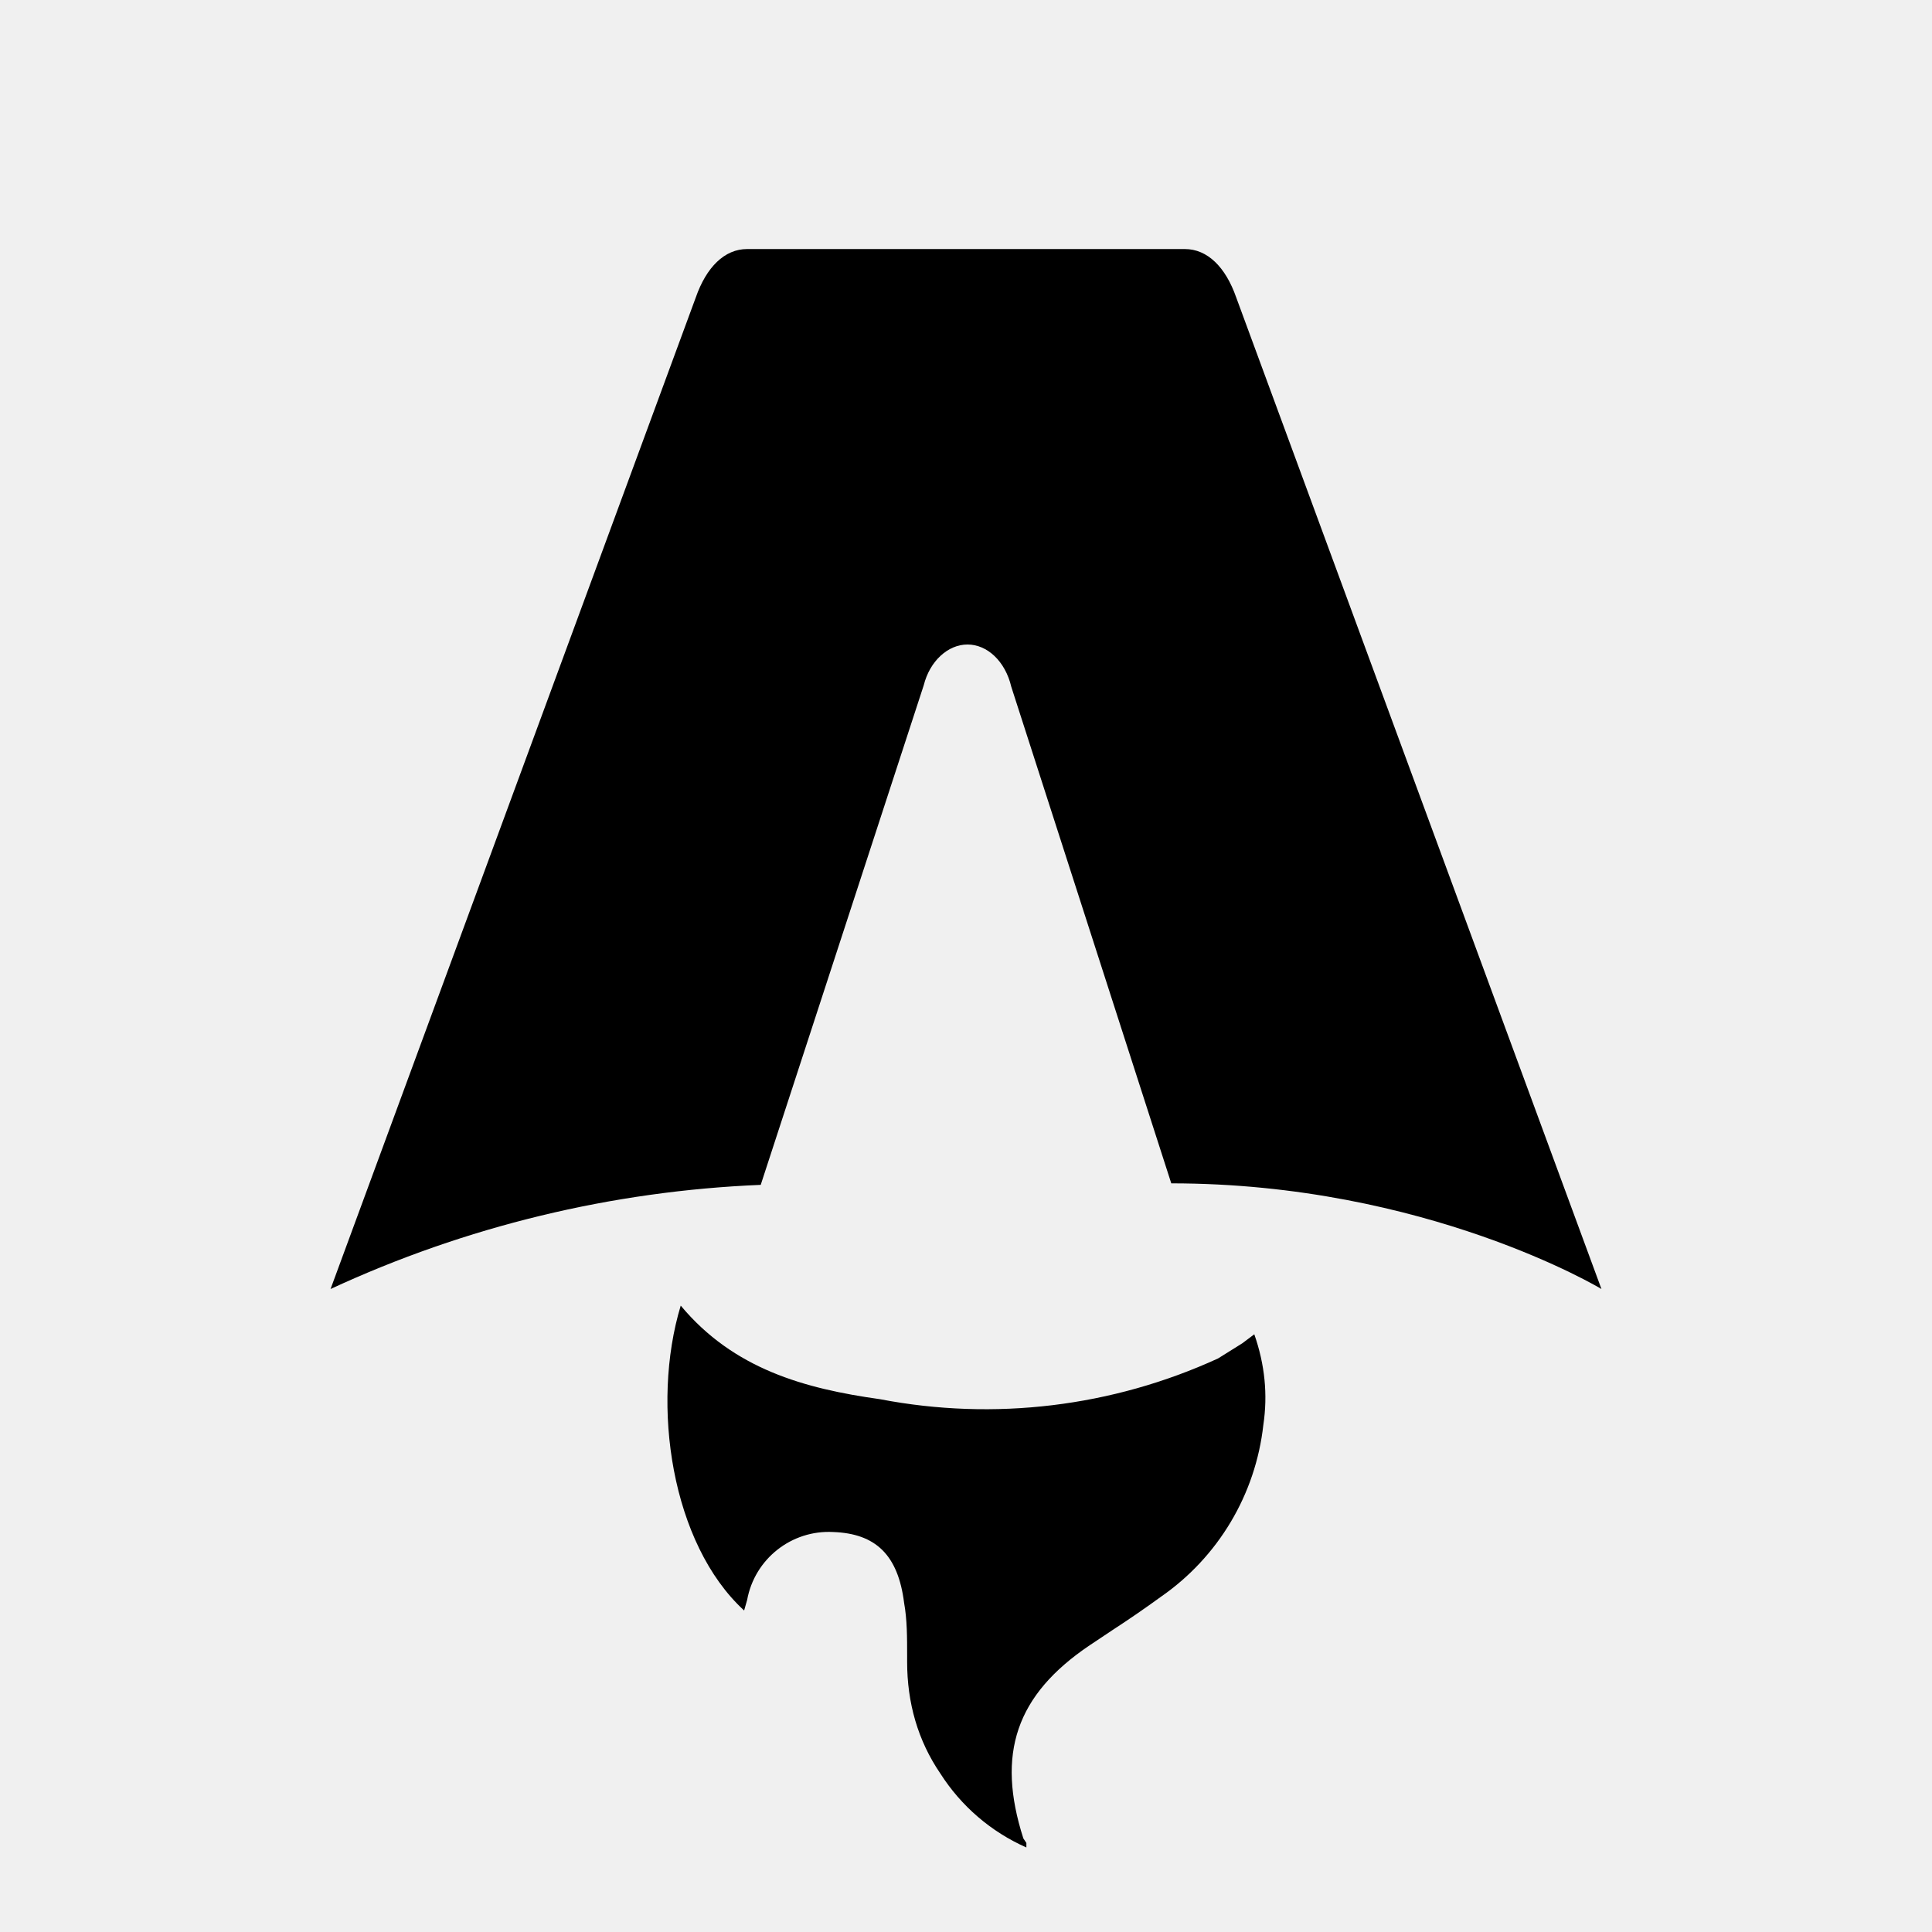
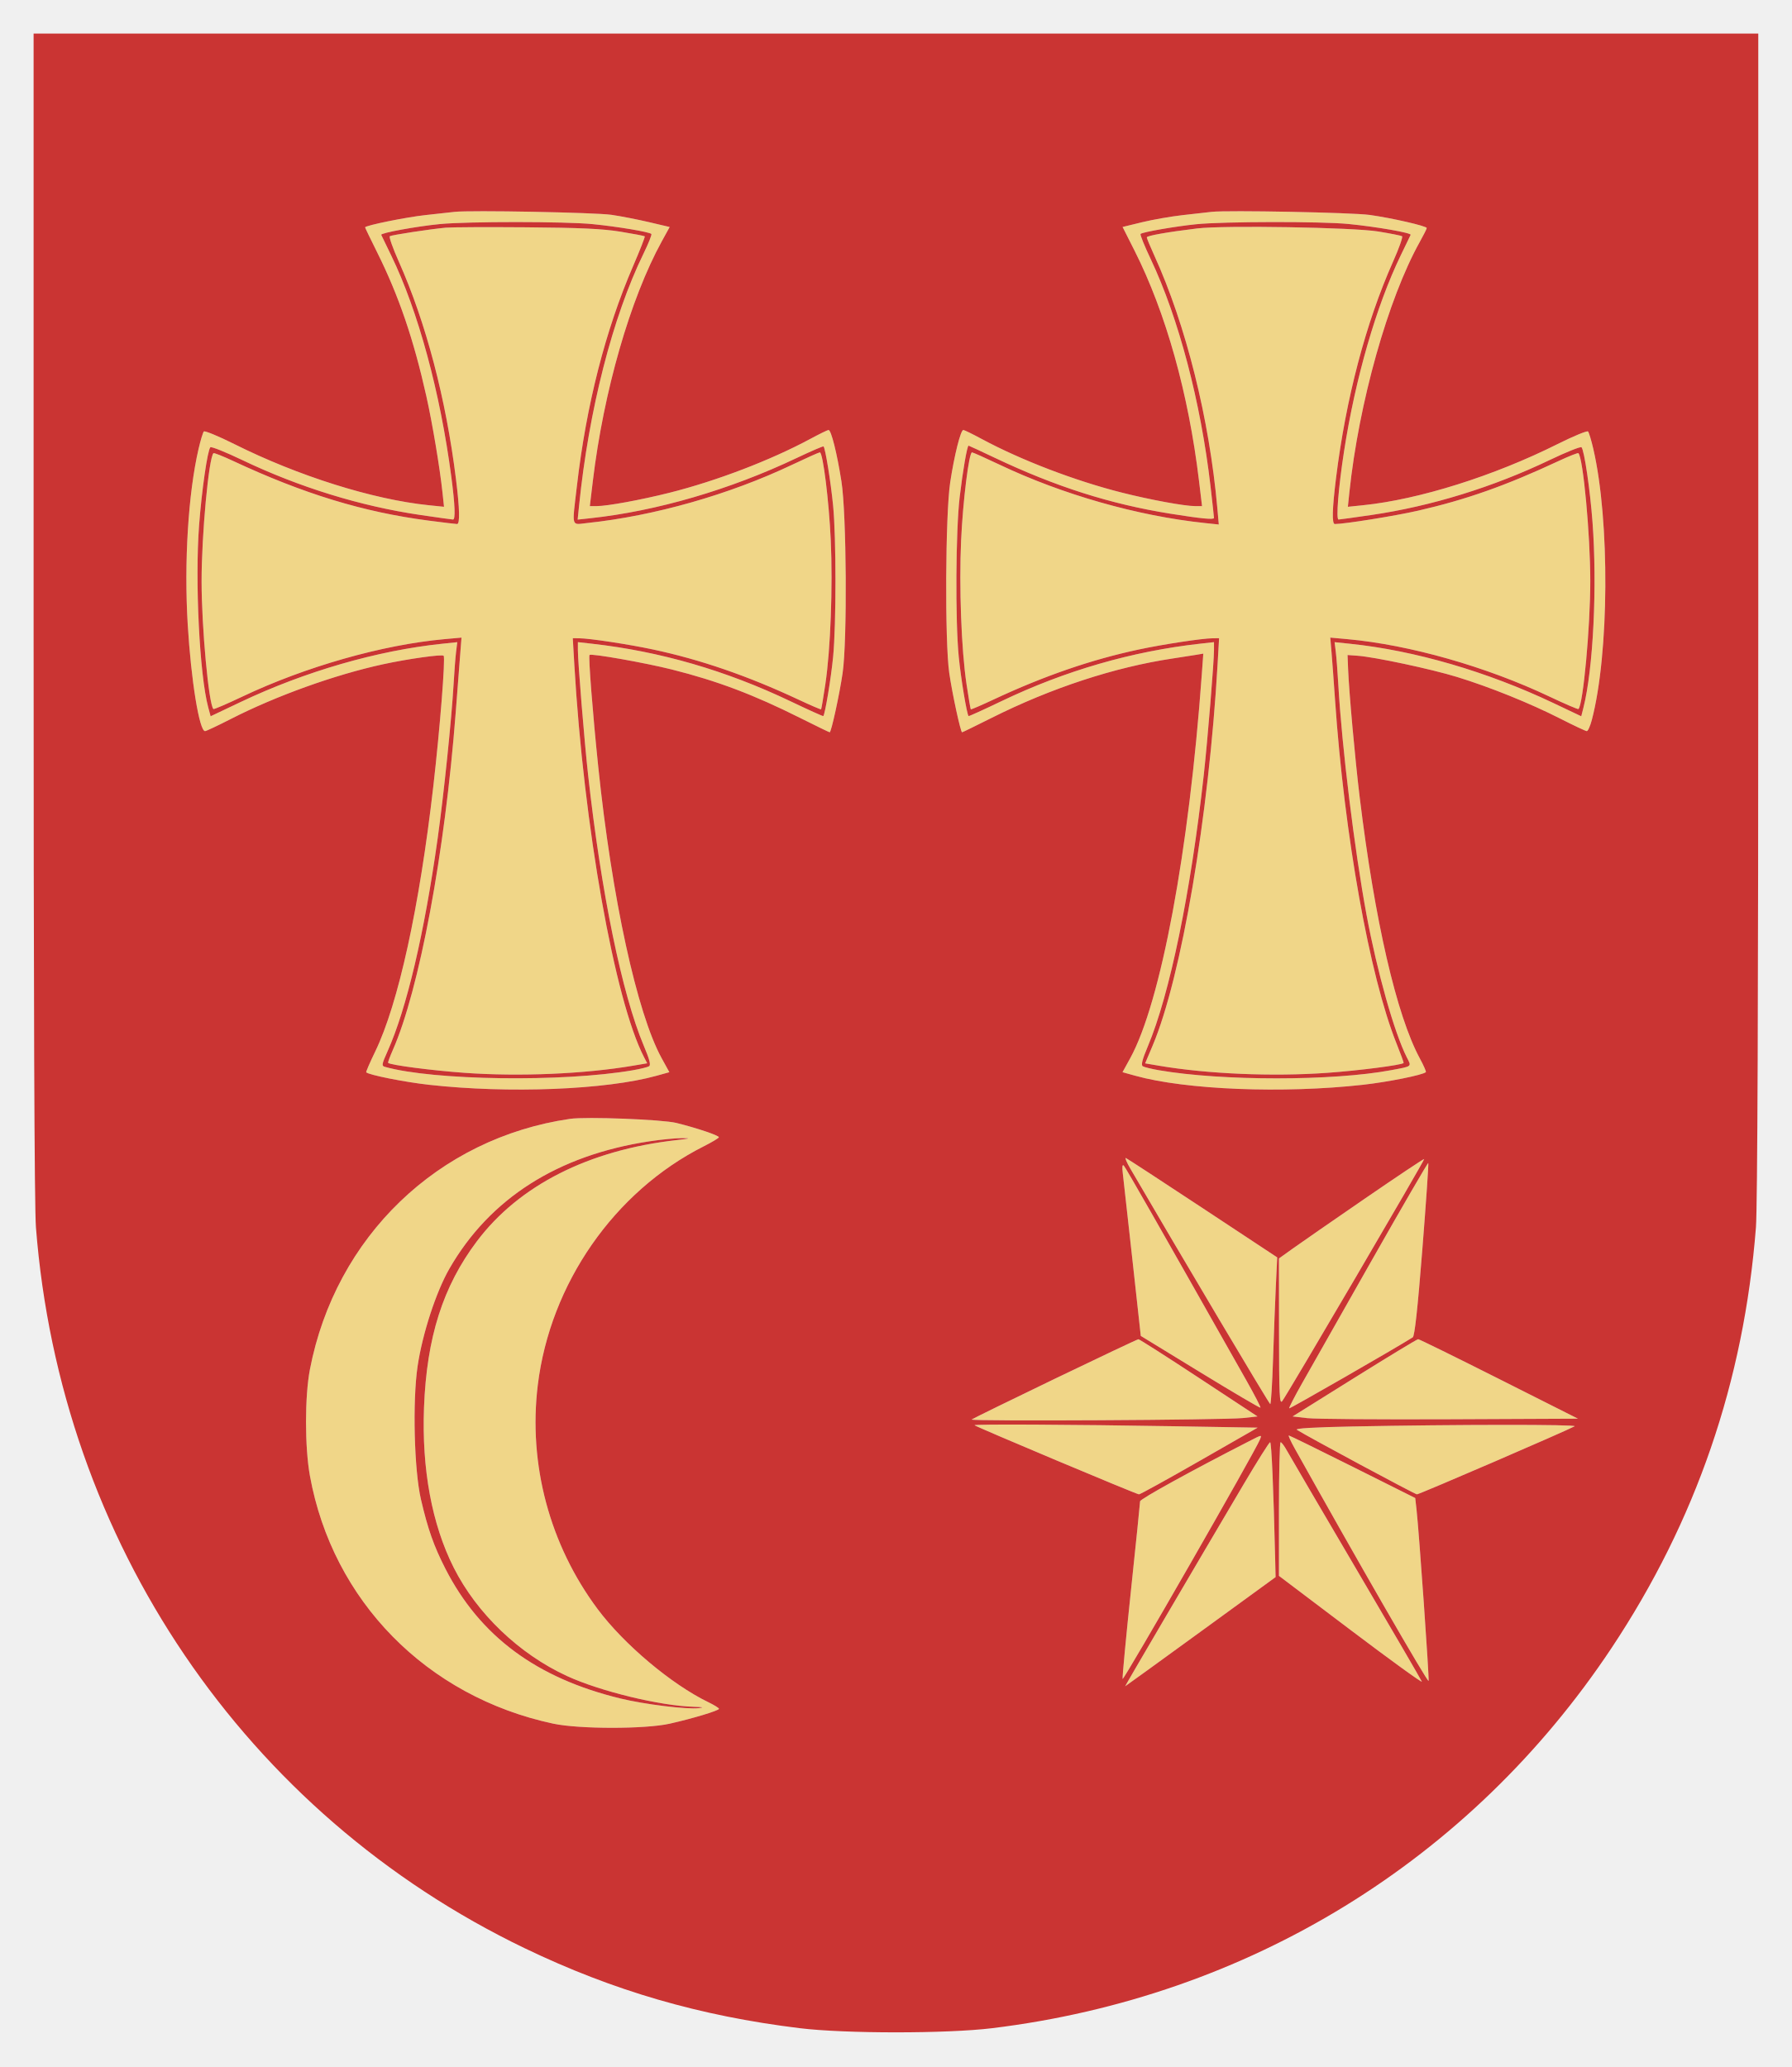
- <svg xmlns="http://www.w3.org/2000/svg" fill="none" viewBox="0 0 128 128">
-   <path d="M50.4 78.5a75.1 75.1 0 0 0-28.5 6.9l24.2-65.7c.7-2 1.9-3.2 3.4-3.2h29c1.5 0 2.7 1.2 3.4 3.2l24.2 65.7s-11.6-7-28.5-7L67 45.5c-.4-1.7-1.6-2.8-2.9-2.8-1.3 0-2.5 1.1-2.9 2.7L50.4 78.5Zm-1.1 28.2Zm-4.2-20.2c-2 6.6-.6 15.8 4.2 20.2a17.5 17.5 0 0 1 .2-.7 5.5 5.5 0 0 1 5.7-4.5c2.8.1 4.3 1.5 4.7 4.7.2 1.1.2 2.3.2 3.5v.4c0 2.7.7 5.2 2.2 7.4a13 13 0 0 0 5.7 4.9v-.3l-.2-.3c-1.8-5.6-.5-9.5 4.4-12.8l1.5-1a73 73 0 0 0 3.2-2.2 16 16 0 0 0 6.8-11.4c.3-2 .1-4-.6-6l-.8.6-1.6 1a37 37 0 0 1-22.4 2.7c-5-.7-9.7-2-13.2-6.2Z" />
-   <style>
-         path { fill: #000; }
-         @media (prefers-color-scheme: dark) {
-             path { fill: #FFF; }
-         }
-     </style>
+ <svg xmlns="http://www.w3.org/2000/svg" width="800" height="923" viewBox="0 0 800 923" version="1.1">
+   <path d="M 203 94.600 C 201.075 94.821, 195.225 95.466, 190 96.035 C 181.233 96.988, 163 100.696, 163 101.525 C 163 101.722, 165.424 106.747, 168.387 112.691 C 177.998 131.973, 184.653 151.447, 190.365 177 C 193.040 188.966, 196.373 208.871, 197.549 219.900 L 198.231 226.300 191.390 225.599 C 166.476 223.046, 133.055 212.533, 104.622 198.302 C 97.538 194.757, 91.408 192.227, 90.999 192.678 C 90.590 193.130, 89.527 196.650, 88.636 200.500 C 84.035 220.392, 82.143 251.098, 83.808 278.841 C 85.307 303.835, 89.005 326.541, 91.565 326.477 C 92.079 326.464, 97.225 324.037, 103 321.084 C 123.182 310.763, 149.488 301.302, 171 296.626 C 182.113 294.211, 197.418 292.065, 198.071 292.831 C 198.912 293.815, 196.431 325.183, 193.471 351 C 187.262 405.146, 177.832 448.240, 167.539 469.500 C 165.143 474.450, 163.326 478.647, 163.501 478.827 C 164.659 480.013, 180.594 483.186, 191.500 484.403 C 227.160 488.380, 270.569 486.654, 293.171 480.360 L 298.842 478.781 295.419 472.554 C 284.388 452.485, 273.181 401.005, 267.106 342.500 C 264.619 318.548, 262.630 293.037, 263.204 292.463 C 263.965 291.702, 288.011 295.956, 300 298.973 C 320.274 304.073, 336.504 310.205, 357.260 320.606 C 364.279 324.123, 370.204 327, 370.427 327 C 371.121 327, 374.834 309.956, 376.200 300.500 C 378.302 285.951, 377.953 229.512, 375.671 215 C 373.682 202.344, 371.092 192, 369.913 192 C 369.495 192, 365.857 193.777, 361.827 195.949 C 344.162 205.470, 320.026 214.712, 299 220.005 C 286.246 223.216, 271.151 225.992, 266.419 225.997 L 263.337 226 264.686 214.750 C 269.475 174.804, 281.392 133.369, 295.442 107.806 L 298.981 101.368 289.741 99.192 C 284.658 97.996, 277.125 96.526, 273 95.928 C 265.666 94.863, 209.928 93.806, 203 94.600 M 541 94.595 C 539.075 94.813, 533.225 95.473, 528 96.061 C 522.775 96.650, 514.605 98.081, 509.845 99.241 L 501.191 101.351 506.528 111.925 C 520.528 139.667, 530.645 175.804, 535.314 214.750 L 536.663 226 533.581 225.997 C 528.849 225.992, 513.754 223.216, 501 220.005 C 479.974 214.712, 455.838 205.470, 438.173 195.949 C 434.143 193.777, 430.505 192, 430.087 192 C 428.888 192, 426.045 203.347, 424.217 215.430 C 422.066 229.652, 421.787 286.566, 423.800 300.500 C 425.127 309.686, 428.872 327, 429.532 327 C 429.733 327, 435.658 324.110, 442.699 320.577 C 469.289 307.236, 497.673 297.918, 523.500 294.052 C 527.350 293.476, 532.013 292.749, 533.861 292.436 L 537.223 291.868 536.550 301.184 C 530.842 380.200, 518.253 447.680, 504.581 472.554 L 501.158 478.781 506.829 480.360 C 529.431 486.654, 572.840 488.380, 608.500 484.403 C 619.727 483.151, 635.323 480.010, 636.586 478.747 C 636.810 478.524, 635.618 475.803, 633.937 472.700 C 623.508 453.445, 613.752 411.100, 607.049 356 C 604.974 338.937, 602.273 309.004, 601.862 298.500 L 601.627 292.500 606.063 292.816 C 613.709 293.362, 639.019 298.761, 650.513 302.299 C 665.259 306.837, 683.097 314.035, 696.500 320.855 C 702.550 323.934, 707.921 326.463, 708.435 326.476 C 708.949 326.489, 709.961 324.250, 710.684 321.500 C 718.450 291.951, 718.784 232.583, 711.364 200.500 C 710.473 196.650, 709.410 193.130, 709.001 192.678 C 708.592 192.227, 702.462 194.757, 695.378 198.302 C 666.945 212.533, 633.524 223.046, 608.610 225.599 L 601.769 226.300 602.439 219.900 C 606.624 179.943, 619.713 133.375, 633.891 108 C 635.581 104.975, 636.972 102.200, 636.982 101.833 C 637.006 100.939, 621.442 97.360, 611.500 95.973 C 603.725 94.889, 548.024 93.800, 541 94.595 M 196.404 100.058 C 186.010 101.066, 169.820 104.035, 170.204 104.862 C 170.367 105.213, 172.378 109.373, 174.673 114.107 C 186.685 138.883, 196.547 175.215, 201.499 212.936 C 203.148 225.498, 203.404 232.003, 202.250 231.995 C 201.838 231.992, 195.259 231.073, 187.631 229.953 C 160.992 226.042, 133.436 217.535, 108.070 205.391 C 100.683 201.854, 94.312 199.307, 93.912 199.730 C 92.645 201.072, 90.060 218.960, 88.889 234.500 C 86.997 259.606, 89.091 301.483, 92.957 315.842 L 94.035 319.844 107.432 313.478 C 136.132 299.841, 168.412 290.501, 197.330 287.467 L 204.160 286.750 203.621 291.125 C 203.324 293.531, 202.825 300, 202.512 305.500 C 201.628 321.027, 198.155 354.660, 195.406 374.317 C 189.466 416.799, 181.543 450.459, 173.003 469.493 C 170.438 475.210, 170.309 475.957, 171.813 476.384 C 193.360 482.496, 251.356 483.294, 282.551 477.909 C 285.879 477.334, 289.137 476.533, 289.791 476.129 C 290.654 475.596, 290.001 473.072, 287.417 466.947 C 277.721 443.968, 268.361 398.417, 262.562 346 C 260.877 330.765, 258 295.618, 258 290.266 L 258 286.742 264.250 287.442 C 294.629 290.845, 324.114 299.391, 352.907 313.140 C 360.830 316.924, 367.428 319.903, 367.568 319.760 C 368.356 318.953, 371.013 302.928, 371.951 293.320 C 373.360 278.874, 373.354 240.033, 371.940 225.680 C 370.902 215.150, 368.474 200.141, 367.680 199.347 C 367.482 199.149, 362.061 201.487, 355.634 204.542 C 325.973 218.641, 293.243 228.203, 263.699 231.401 L 257.897 232.030 258.535 225.765 C 262.876 183.088, 273.507 141.507, 287.301 113.248 C 289.516 108.709, 291.096 104.763, 290.811 104.478 C 289.889 103.556, 275.786 101.193, 264.576 100.082 C 252.327 98.869, 208.823 98.853, 196.404 100.058 M 534 100.135 C 524.642 101.091, 510.023 103.643, 509.203 104.464 C 508.916 104.751, 510.970 109.827, 513.769 115.743 C 526.234 142.097, 536.093 179.534, 540.433 217 C 541.294 224.425, 541.998 230.853, 541.999 231.284 C 542 232.145, 536.282 231.589, 522.500 229.386 C 495.722 225.107, 471.288 217.323, 444.104 204.413 C 437.836 201.436, 432.586 199, 432.437 199 C 431.791 199, 429.821 210.370, 428.458 221.953 C 426.693 236.963, 426.462 277.059, 428.047 293.297 C 428.987 302.923, 431.643 318.953, 432.432 319.760 C 432.572 319.903, 439.170 316.910, 447.093 313.108 C 475.461 299.497, 505.400 290.830, 535.750 287.440 L 542 286.742 542 290.266 C 542 295.618, 539.123 330.765, 537.438 346 C 531.627 398.525, 522.252 444.017, 512.446 467.270 C 509.958 473.168, 509.345 475.595, 510.209 476.129 C 510.863 476.533, 514.121 477.334, 517.449 477.909 C 545.524 482.756, 595.046 482.747, 621 477.891 C 630.668 476.083, 630.252 476.416, 628.100 472.186 C 622.538 461.256, 614.840 434.012, 610.103 408.500 C 604.699 379.394, 599.086 333.560, 597.488 305.500 C 597.175 300, 596.676 293.531, 596.379 291.125 L 595.840 286.750 602.670 287.458 C 631.566 290.452, 663.925 299.881, 693.510 313.927 L 705.966 319.841 706.901 316.170 C 711.331 298.786, 713.145 261.837, 710.983 233 C 709.913 218.729, 707.308 201.022, 706.088 199.730 C 705.688 199.307, 699.317 201.854, 691.930 205.391 C 666.564 217.535, 639.008 226.042, 612.369 229.953 C 604.741 231.073, 598.096 231.992, 597.602 231.995 C 596.404 232.002, 597.554 217.753, 600.060 201.544 C 605.106 168.905, 614.476 136.509, 625.382 114 C 627.647 109.325, 629.633 105.213, 629.796 104.862 C 630.202 103.987, 614.706 101.279, 602.144 100.030 C 589.965 98.819, 546.214 98.886, 534 100.135 M 199 101.667 C 191.906 102.327, 174.946 104.916, 174.038 105.476 C 173.586 105.756, 175.380 110.833, 178.024 116.759 C 190.146 143.926, 199.113 178.038, 203.576 213.962 C 205.231 227.280, 205.390 234, 204.051 234 C 203.529 234, 197.792 233.308, 191.301 232.463 C 162.246 228.678, 135.549 220.528, 104.118 205.846 C 99.508 203.693, 95.542 202.125, 95.305 202.362 C 93.183 204.484, 90 238.766, 90 259.500 C 90 280.081, 93.181 314.514, 95.276 316.609 C 95.496 316.830, 101.262 314.359, 108.089 311.119 C 136.374 297.694, 170.706 287.922, 198.406 285.412 L 206.040 284.721 205.503 291.610 C 205.208 295.400, 204.274 307.500, 203.428 318.500 C 198.641 380.730, 187.177 442.165, 175.362 468.904 C 174.049 471.876, 173.111 474.445, 173.279 474.612 C 174.271 475.605, 192.926 478.035, 207.500 479.071 C 231.962 480.810, 260.924 479.575, 282.725 475.863 L 288.950 474.803 287.531 472.059 C 274.412 446.691, 260.623 369.008, 256.413 296.750 L 255.728 285 258.614 285.018 C 263.195 285.047, 280.591 287.689, 291.500 290.012 C 312.699 294.526, 333.841 301.809, 356.410 312.374 C 361.861 314.926, 366.438 316.895, 366.583 316.750 C 366.727 316.606, 367.586 311.541, 368.491 305.494 C 370.793 290.111, 371.851 262.026, 370.908 241.295 C 370.110 223.735, 367.410 202, 366.027 202 C 365.623 202, 360.097 204.470, 353.746 207.488 C 325.679 220.830, 292.114 230.386, 262.250 233.537 C 254.878 234.315, 255.362 236.025, 257.567 217 C 261.765 180.758, 270.276 147.473, 282.702 118.698 C 285.742 111.657, 288.064 105.731, 287.861 105.528 C 287.658 105.325, 282.769 104.391, 276.996 103.452 C 269.016 102.155, 258.948 101.687, 235 101.497 C 217.675 101.360, 201.475 101.437, 199 101.667 M 534.500 102.006 C 521.072 103.641, 512 105.250, 512 105.997 C 512 106.412, 513.512 110.069, 515.360 114.125 C 529.484 145.132, 539.940 187.036, 543.487 226.856 L 544.142 234.213 537.821 233.545 C 507.867 230.381, 474.348 220.843, 446.254 207.488 C 439.903 204.470, 434.377 202, 433.973 202 C 432.590 202, 429.890 223.735, 429.092 241.295 C 428.149 262.026, 429.207 290.111, 431.509 305.494 C 432.414 311.541, 433.273 316.606, 433.417 316.750 C 433.562 316.895, 438.139 314.926, 443.590 312.374 C 466.159 301.809, 487.301 294.526, 508.500 290.012 C 519.409 287.689, 536.805 285.047, 541.386 285.018 L 544.272 285 543.593 296.750 C 539.680 364.531, 527.437 436.466, 514.657 466.769 L 511.253 474.839 517.377 475.881 C 539.079 479.574, 568.088 480.806, 592.500 479.071 C 606.626 478.067, 625.722 475.611, 626.655 474.679 C 626.786 474.547, 625.364 470.628, 623.494 465.970 C 611.464 435.993, 600.197 373.010, 596.041 312.500 C 595.475 304.250, 594.764 294.624, 594.463 291.108 L 593.915 284.716 601.572 285.410 C 629.295 287.923, 663.617 297.690, 691.911 311.119 C 698.738 314.359, 704.504 316.830, 704.724 316.609 C 706.819 314.514, 710 280.081, 710 259.500 C 710 238.766, 706.817 204.484, 704.695 202.362 C 704.458 202.125, 700.492 203.693, 695.882 205.846 C 672.333 216.846, 654.579 223.118, 633 228.061 C 622.904 230.374, 600.281 234, 595.949 234 C 594.597 234, 594.773 227.273, 596.484 213.470 C 600.907 177.798, 609.809 144.025, 621.976 116.759 C 624.620 110.833, 626.416 105.757, 625.966 105.479 C 625.516 105.201, 620.727 104.251, 615.324 103.368 C 604.048 101.525, 546.429 100.554, 534.500 102.006 M 254.500 499.612 C 195.541 508.189, 149.758 552.298, 138.365 611.500 C 136.045 623.551, 136.045 646.196, 138.365 659 C 148.478 714.828, 190.465 757.607, 247 769.684 C 258.546 772.151, 288.066 772.158, 299 769.696 C 309.306 767.377, 321 763.846, 321 763.054 C 321 762.693, 318.863 761.364, 316.250 760.100 C 299.807 752.142, 278.574 734.277, 266.808 718.500 C 245.393 689.785, 235.794 653.841, 240.103 618.500 C 245.622 573.235, 274.251 532.039, 314.198 511.880 C 317.882 510.021, 320.920 508.199, 320.948 507.832 C 321.010 507.035, 311.083 503.688, 302 501.443 C 295.661 499.876, 261.687 498.566, 254.500 499.612 M 290 509.634 C 249.035 515.832, 218.706 535.134, 200.650 566.500 C 194.699 576.838, 188.556 595.685, 186.436 610.113 C 184.133 625.781, 184.904 656.438, 187.929 669.500 C 190.995 682.741, 193.705 690.429, 198.847 700.481 C 214.281 730.652, 239.522 749.360, 277.083 758.469 C 287.904 761.093, 306.730 763.402, 312 762.752 C 314.534 762.439, 313.941 762.276, 309.849 762.160 C 294.703 761.731, 267.987 755.255, 253.117 748.407 C 231.768 738.576, 212.883 720.496, 202.556 700 C 192.830 680.698, 188.253 656.011, 189.302 628.500 C 190.496 597.172, 197.746 574.405, 212.955 554.220 C 231.740 529.290, 262.826 513.542, 302 509.108 C 308.228 508.403, 308.652 508.254, 304.500 508.228 C 301.750 508.210, 295.225 508.843, 290 509.634 M 504.588 521.728 C 527.078 560.370, 566.643 626.977, 567.113 626.987 C 567.450 626.994, 568.017 617.888, 568.373 606.750 C 568.729 595.612, 569.292 580.869, 569.625 573.988 L 570.230 561.475 536.946 539.488 C 518.639 527.394, 503.214 517.326, 502.669 517.113 C 502.123 516.900, 502.987 518.977, 504.588 521.728 M 609.500 535.125 C 595.200 544.956, 580.688 555.013, 577.250 557.475 L 571 561.951 571.032 594.726 C 571.060 623.303, 571.246 627.259, 572.488 625.619 C 574.911 622.419, 636.202 517.866, 635.841 517.550 C 635.653 517.386, 623.800 525.295, 609.500 535.125 M 612.476 562.727 C 598.830 586.802, 584.862 611.450, 581.435 617.500 C 578.008 623.550, 575.369 628.673, 575.571 628.885 C 575.844 629.173, 622.645 602.273, 630.734 597.179 C 631.585 596.643, 632.911 584.506, 635.008 558.059 C 636.681 536.970, 637.877 519.544, 637.668 519.334 C 637.458 519.125, 626.122 538.651, 612.476 562.727 M 501.290 524 C 501.591 526.475, 503.520 543.807, 505.576 562.517 L 509.314 596.533 535.835 612.755 C 550.422 621.677, 562.529 628.804, 562.741 628.592 C 562.952 628.381, 560.110 622.874, 556.424 616.354 C 517.298 547.150, 502.574 521.343, 501.736 520.500 C 501.075 519.836, 500.925 521.014, 501.290 524 M 471 615.645 C 450.925 625.322, 434.185 633.523, 433.799 633.870 C 432.849 634.725, 546.829 634.105, 554.971 633.211 L 561.442 632.500 535.238 615.250 C 520.825 605.763, 508.688 598.012, 508.267 598.026 C 507.845 598.040, 491.075 605.968, 471 615.645 M 604.692 615.250 L 577.089 632.500 583.660 633.258 C 587.274 633.675, 615.941 633.900, 647.365 633.758 L 704.500 633.500 669.256 615.750 C 649.871 605.987, 633.625 598, 633.153 598 C 632.682 598, 619.874 605.763, 604.692 615.250 M 435.098 636.432 C 435.853 637.186, 507.456 667.287, 508.500 667.289 C 509.050 667.290, 521.200 660.588, 535.500 652.395 L 561.500 637.500 525 636.887 C 478.116 636.100, 434.546 635.879, 435.098 636.432 M 604 636.975 C 586.416 637.323, 578.005 637.825, 579 638.465 C 583.342 641.259, 631.663 667.243, 632.595 667.284 C 633.573 667.328, 699.314 638.955, 703 636.898 C 704.563 636.026, 649.761 636.068, 604 636.975 M 557.500 643.651 C 531.835 656.778, 509 669.373, 509 670.402 C 509 671.094, 507.178 688.896, 504.952 709.962 C 502.726 731.027, 501.038 748.909, 501.202 749.699 C 501.455 750.921, 560.632 647.748, 562.544 642.750 C 563.372 640.588, 563.549 640.557, 557.500 643.651 M 578.016 646.750 C 605.817 696.590, 637.569 751.729, 637.812 750.585 C 638.124 749.120, 633.558 684.240, 632.438 674.215 L 631.847 668.931 603.931 654.965 C 588.576 647.284, 575.743 641, 575.411 641 C 575.080 641, 576.252 643.587, 578.016 646.750 M 555.253 662.750 C 534.132 698.472, 502.154 753, 502.327 752.999 C 502.422 752.999, 517.575 742.029, 536 728.623 L 569.500 704.248 569.303 695.874 C 568.571 664.710, 567.675 644, 567.059 644 C 566.663 644, 561.350 652.438, 555.253 662.750 M 571 673.842 L 571 703.685 603.169 728.003 C 620.862 741.378, 635.091 751.679, 634.789 750.893 C 634.488 750.108, 621.277 727.423, 605.432 700.483 C 589.587 673.542, 575.695 649.816, 574.561 647.758 C 573.428 645.700, 572.163 644.013, 571.750 644.008 C 571.337 644.004, 571 657.429, 571 673.842" stroke="none" fill="#f0d688" fill-rule="evenodd" />
+   <path d="M 15 274.800 C 15 446.449, 15.355 539.164, 16.046 548.050 C 26.961 688.335, 109.414 809.930, 234.368 870.012 C 273.812 888.978, 312.404 900.197, 357 905.661 C 377.282 908.146, 422.695 908.148, 443 905.664 C 557.265 891.688, 656.320 830.889, 719.419 736 C 757.177 679.221, 778.603 616.818, 783.954 548.050 C 784.645 539.164, 785 446.449, 785 274.800 L 785 15 400 15 L 15 15 15 274.800 M 203 94.600 C 201.075 94.821, 195.225 95.466, 190 96.035 C 181.233 96.988, 163 100.696, 163 101.525 C 163 101.722, 165.424 106.747, 168.387 112.691 C 177.998 131.973, 184.653 151.447, 190.365 177 C 193.040 188.966, 196.373 208.871, 197.549 219.900 L 198.231 226.300 191.390 225.599 C 166.476 223.046, 133.055 212.533, 104.622 198.302 C 97.538 194.757, 91.408 192.227, 90.999 192.678 C 90.590 193.130, 89.527 196.650, 88.636 200.500 C 84.035 220.392, 82.143 251.098, 83.808 278.841 C 85.307 303.835, 89.005 326.541, 91.565 326.477 C 92.079 326.464, 97.225 324.037, 103 321.084 C 123.182 310.763, 149.488 301.302, 171 296.626 C 182.113 294.211, 197.418 292.065, 198.071 292.831 C 198.912 293.815, 196.431 325.183, 193.471 351 C 187.262 405.146, 177.832 448.240, 167.539 469.500 C 165.143 474.450, 163.326 478.647, 163.501 478.827 C 164.659 480.013, 180.594 483.186, 191.500 484.403 C 227.160 488.380, 270.569 486.654, 293.171 480.360 L 298.842 478.781 295.419 472.554 C 284.388 452.485, 273.181 401.005, 267.106 342.500 C 264.619 318.548, 262.630 293.037, 263.204 292.463 C 263.965 291.702, 288.011 295.956, 300 298.973 C 320.274 304.073, 336.504 310.205, 357.260 320.606 C 364.279 324.123, 370.204 327, 370.427 327 C 371.121 327, 374.834 309.956, 376.200 300.500 C 378.302 285.951, 377.953 229.512, 375.671 215 C 373.682 202.344, 371.092 192, 369.913 192 C 369.495 192, 365.857 193.777, 361.827 195.949 C 344.162 205.470, 320.026 214.712, 299 220.005 C 286.246 223.216, 271.151 225.992, 266.419 225.997 L 263.337 226 264.686 214.750 C 269.475 174.804, 281.392 133.369, 295.442 107.806 L 298.981 101.368 289.741 99.192 C 284.658 97.996, 277.125 96.526, 273 95.928 C 265.666 94.863, 209.928 93.806, 203 94.600 M 541 94.595 C 539.075 94.813, 533.225 95.473, 528 96.061 C 522.775 96.650, 514.605 98.081, 509.845 99.241 L 501.191 101.351 506.528 111.925 C 520.528 139.667, 530.645 175.804, 535.314 214.750 L 536.663 226 533.581 225.997 C 528.849 225.992, 513.754 223.216, 501 220.005 C 479.974 214.712, 455.838 205.470, 438.173 195.949 C 434.143 193.777, 430.505 192, 430.087 192 C 428.888 192, 426.045 203.347, 424.217 215.430 C 422.066 229.652, 421.787 286.566, 423.800 300.500 C 425.127 309.686, 428.872 327, 429.532 327 C 429.733 327, 435.658 324.110, 442.699 320.577 C 469.289 307.236, 497.673 297.918, 523.500 294.052 C 527.350 293.476, 532.013 292.749, 533.861 292.436 L 537.223 291.868 536.550 301.184 C 530.842 380.200, 518.253 447.680, 504.581 472.554 L 501.158 478.781 506.829 480.360 C 529.431 486.654, 572.840 488.380, 608.500 484.403 C 619.727 483.151, 635.323 480.010, 636.586 478.747 C 636.810 478.524, 635.618 475.803, 633.937 472.700 C 623.508 453.445, 613.752 411.100, 607.049 356 C 604.974 338.937, 602.273 309.004, 601.862 298.500 L 601.627 292.500 606.063 292.816 C 613.709 293.362, 639.019 298.761, 650.513 302.299 C 665.259 306.837, 683.097 314.035, 696.500 320.855 C 702.550 323.934, 707.921 326.463, 708.435 326.476 C 708.949 326.489, 709.961 324.250, 710.684 321.500 C 718.450 291.951, 718.784 232.583, 711.364 200.500 C 710.473 196.650, 709.410 193.130, 709.001 192.678 C 708.592 192.227, 702.462 194.757, 695.378 198.302 C 666.945 212.533, 633.524 223.046, 608.610 225.599 L 601.769 226.300 602.439 219.900 C 606.624 179.943, 619.713 133.375, 633.891 108 C 635.581 104.975, 636.972 102.200, 636.982 101.833 C 637.006 100.939, 621.442 97.360, 611.500 95.973 C 603.725 94.889, 548.024 93.800, 541 94.595 M 196.404 100.058 C 186.010 101.066, 169.820 104.035, 170.204 104.862 C 170.367 105.213, 172.378 109.373, 174.673 114.107 C 186.685 138.883, 196.547 175.215, 201.499 212.936 C 203.148 225.498, 203.404 232.003, 202.250 231.995 C 201.838 231.992, 195.259 231.073, 187.631 229.953 C 160.992 226.042, 133.436 217.535, 108.070 205.391 C 100.683 201.854, 94.312 199.307, 93.912 199.730 C 92.645 201.072, 90.060 218.960, 88.889 234.500 C 86.997 259.606, 89.091 301.483, 92.957 315.842 L 94.035 319.844 107.432 313.478 C 136.132 299.841, 168.412 290.501, 197.330 287.467 L 204.160 286.750 203.621 291.125 C 203.324 293.531, 202.825 300, 202.512 305.500 C 201.628 321.027, 198.155 354.660, 195.406 374.317 C 189.466 416.799, 181.543 450.459, 173.003 469.493 C 170.438 475.210, 170.309 475.957, 171.813 476.384 C 193.360 482.496, 251.356 483.294, 282.551 477.909 C 285.879 477.334, 289.137 476.533, 289.791 476.129 C 290.654 475.596, 290.001 473.072, 287.417 466.947 C 277.721 443.968, 268.361 398.417, 262.562 346 C 260.877 330.765, 258 295.618, 258 290.266 L 258 286.742 264.250 287.442 C 294.629 290.845, 324.114 299.391, 352.907 313.140 C 360.830 316.924, 367.428 319.903, 367.568 319.760 C 368.356 318.953, 371.013 302.928, 371.951 293.320 C 373.360 278.874, 373.354 240.033, 371.940 225.680 C 370.902 215.150, 368.474 200.141, 367.680 199.347 C 367.482 199.149, 362.061 201.487, 355.634 204.542 C 325.973 218.641, 293.243 228.203, 263.699 231.401 L 257.897 232.030 258.535 225.765 C 262.876 183.088, 273.507 141.507, 287.301 113.248 C 289.516 108.709, 291.096 104.763, 290.811 104.478 C 289.889 103.556, 275.786 101.193, 264.576 100.082 C 252.327 98.869, 208.823 98.853, 196.404 100.058 M 534 100.135 C 524.642 101.091, 510.023 103.643, 509.203 104.464 C 508.916 104.751, 510.970 109.827, 513.769 115.743 C 526.234 142.097, 536.093 179.534, 540.433 217 C 541.294 224.425, 541.998 230.853, 541.999 231.284 C 542 232.145, 536.282 231.589, 522.500 229.386 C 495.722 225.107, 471.288 217.323, 444.104 204.413 C 437.836 201.436, 432.586 199, 432.437 199 C 431.791 199, 429.821 210.370, 428.458 221.953 C 426.693 236.963, 426.462 277.059, 428.047 293.297 C 428.987 302.923, 431.643 318.953, 432.432 319.760 C 432.572 319.903, 439.170 316.910, 447.093 313.108 C 475.461 299.497, 505.400 290.830, 535.750 287.440 L 542 286.742 542 290.266 C 542 295.618, 539.123 330.765, 537.438 346 C 531.627 398.525, 522.252 444.017, 512.446 467.270 C 509.958 473.168, 509.345 475.595, 510.209 476.129 C 510.863 476.533, 514.121 477.334, 517.449 477.909 C 545.524 482.756, 595.046 482.747, 621 477.891 C 630.668 476.083, 630.252 476.416, 628.100 472.186 C 622.538 461.256, 614.840 434.012, 610.103 408.500 C 604.699 379.394, 599.086 333.560, 597.488 305.500 C 597.175 300, 596.676 293.531, 596.379 291.125 L 595.840 286.750 602.670 287.458 C 631.566 290.452, 663.925 299.881, 693.510 313.927 L 705.966 319.841 706.901 316.170 C 711.331 298.786, 713.145 261.837, 710.983 233 C 709.913 218.729, 707.308 201.022, 706.088 199.730 C 705.688 199.307, 699.317 201.854, 691.930 205.391 C 666.564 217.535, 639.008 226.042, 612.369 229.953 C 604.741 231.073, 598.096 231.992, 597.602 231.995 C 596.404 232.002, 597.554 217.753, 600.060 201.544 C 605.106 168.905, 614.476 136.509, 625.382 114 C 627.647 109.325, 629.633 105.213, 629.796 104.862 C 630.202 103.987, 614.706 101.279, 602.144 100.030 C 589.965 98.819, 546.214 98.886, 534 100.135 M 199 101.667 C 191.906 102.327, 174.946 104.916, 174.038 105.476 C 173.586 105.756, 175.380 110.833, 178.024 116.759 C 190.146 143.926, 199.113 178.038, 203.576 213.962 C 205.231 227.280, 205.390 234, 204.051 234 C 203.529 234, 197.792 233.308, 191.301 232.463 C 162.246 228.678, 135.549 220.528, 104.118 205.846 C 99.508 203.693, 95.542 202.125, 95.305 202.362 C 93.183 204.484, 90 238.766, 90 259.500 C 90 280.081, 93.181 314.514, 95.276 316.609 C 95.496 316.830, 101.262 314.359, 108.089 311.119 C 136.374 297.694, 170.706 287.922, 198.406 285.412 L 206.040 284.721 205.503 291.610 C 205.208 295.400, 204.274 307.500, 203.428 318.500 C 198.641 380.730, 187.177 442.165, 175.362 468.904 C 174.049 471.876, 173.111 474.445, 173.279 474.612 C 174.271 475.605, 192.926 478.035, 207.500 479.071 C 231.962 480.810, 260.924 479.575, 282.725 475.863 L 288.950 474.803 287.531 472.059 C 274.412 446.691, 260.623 369.008, 256.413 296.750 L 255.728 285 258.614 285.018 C 263.195 285.047, 280.591 287.689, 291.500 290.012 C 312.699 294.526, 333.841 301.809, 356.410 312.374 C 361.861 314.926, 366.438 316.895, 366.583 316.750 C 366.727 316.606, 367.586 311.541, 368.491 305.494 C 370.793 290.111, 371.851 262.026, 370.908 241.295 C 370.110 223.735, 367.410 202, 366.027 202 C 365.623 202, 360.097 204.470, 353.746 207.488 C 325.679 220.830, 292.114 230.386, 262.250 233.537 C 254.878 234.315, 255.362 236.025, 257.567 217 C 261.765 180.758, 270.276 147.473, 282.702 118.698 C 285.742 111.657, 288.064 105.731, 287.861 105.528 C 287.658 105.325, 282.769 104.391, 276.996 103.452 C 269.016 102.155, 258.948 101.687, 235 101.497 C 217.675 101.360, 201.475 101.437, 199 101.667 M 534.500 102.006 C 521.072 103.641, 512 105.250, 512 105.997 C 512 106.412, 513.512 110.069, 515.360 114.125 C 529.484 145.132, 539.940 187.036, 543.487 226.856 L 544.142 234.213 537.821 233.545 C 507.867 230.381, 474.348 220.843, 446.254 207.488 C 439.903 204.470, 434.377 202, 433.973 202 C 432.590 202, 429.890 223.735, 429.092 241.295 C 428.149 262.026, 429.207 290.111, 431.509 305.494 C 432.414 311.541, 433.273 316.606, 433.417 316.750 C 433.562 316.895, 438.139 314.926, 443.590 312.374 C 466.159 301.809, 487.301 294.526, 508.500 290.012 C 519.409 287.689, 536.805 285.047, 541.386 285.018 L 544.272 285 543.593 296.750 C 539.680 364.531, 527.437 436.466, 514.657 466.769 L 511.253 474.839 517.377 475.881 C 539.079 479.574, 568.088 480.806, 592.500 479.071 C 606.626 478.067, 625.722 475.611, 626.655 474.679 C 626.786 474.547, 625.364 470.628, 623.494 465.970 C 611.464 435.993, 600.197 373.010, 596.041 312.500 C 595.475 304.250, 594.764 294.624, 594.463 291.108 L 593.915 284.716 601.572 285.410 C 629.295 287.923, 663.617 297.690, 691.911 311.119 C 698.738 314.359, 704.504 316.830, 704.724 316.609 C 706.819 314.514, 710 280.081, 710 259.500 C 710 238.766, 706.817 204.484, 704.695 202.362 C 704.458 202.125, 700.492 203.693, 695.882 205.846 C 672.333 216.846, 654.579 223.118, 633 228.061 C 622.904 230.374, 600.281 234, 595.949 234 C 594.597 234, 594.773 227.273, 596.484 213.470 C 600.907 177.798, 609.809 144.025, 621.976 116.759 C 624.620 110.833, 626.416 105.757, 625.966 105.479 C 625.516 105.201, 620.727 104.251, 615.324 103.368 C 604.048 101.525, 546.429 100.554, 534.500 102.006 M 254.500 499.612 C 195.541 508.189, 149.758 552.298, 138.365 611.500 C 136.045 623.551, 136.045 646.196, 138.365 659 C 148.478 714.828, 190.465 757.607, 247 769.684 C 258.546 772.151, 288.066 772.158, 299 769.696 C 309.306 767.377, 321 763.846, 321 763.054 C 321 762.693, 318.863 761.364, 316.250 760.100 C 299.807 752.142, 278.574 734.277, 266.808 718.500 C 245.393 689.785, 235.794 653.841, 240.103 618.500 C 245.622 573.235, 274.251 532.039, 314.198 511.880 C 317.882 510.021, 320.920 508.199, 320.948 507.832 C 321.010 507.035, 311.083 503.688, 302 501.443 C 295.661 499.876, 261.687 498.566, 254.500 499.612 M 290 509.634 C 249.035 515.832, 218.706 535.134, 200.650 566.500 C 194.699 576.838, 188.556 595.685, 186.436 610.113 C 184.133 625.781, 184.904 656.438, 187.929 669.500 C 190.995 682.741, 193.705 690.429, 198.847 700.481 C 214.281 730.652, 239.522 749.360, 277.083 758.469 C 287.904 761.093, 306.730 763.402, 312 762.752 C 314.534 762.439, 313.941 762.276, 309.849 762.160 C 294.703 761.731, 267.987 755.255, 253.117 748.407 C 231.768 738.576, 212.883 720.496, 202.556 700 C 192.830 680.698, 188.253 656.011, 189.302 628.500 C 190.496 597.172, 197.746 574.405, 212.955 554.220 C 231.740 529.290, 262.826 513.542, 302 509.108 C 308.228 508.403, 308.652 508.254, 304.500 508.228 C 301.750 508.210, 295.225 508.843, 290 509.634 M 504.588 521.728 C 527.078 560.370, 566.643 626.977, 567.113 626.987 C 567.450 626.994, 568.017 617.888, 568.373 606.750 C 568.729 595.612, 569.292 580.869, 569.625 573.988 L 570.230 561.475 536.946 539.488 C 518.639 527.394, 503.214 517.326, 502.669 517.113 C 502.123 516.900, 502.987 518.977, 504.588 521.728 M 609.500 535.125 C 595.200 544.956, 580.688 555.013, 577.250 557.475 L 571 561.951 571.032 594.726 C 571.060 623.303, 571.246 627.259, 572.488 625.619 C 574.911 622.419, 636.202 517.866, 635.841 517.550 C 635.653 517.386, 623.800 525.295, 609.500 535.125 M 612.476 562.727 C 598.830 586.802, 584.862 611.450, 581.435 617.500 C 578.008 623.550, 575.369 628.673, 575.571 628.885 C 575.844 629.173, 622.645 602.273, 630.734 597.179 C 631.585 596.643, 632.911 584.506, 635.008 558.059 C 636.681 536.970, 637.877 519.544, 637.668 519.334 C 637.458 519.125, 626.122 538.651, 612.476 562.727 M 501.290 524 C 501.591 526.475, 503.520 543.807, 505.576 562.517 L 509.314 596.533 535.835 612.755 C 550.422 621.677, 562.529 628.804, 562.741 628.592 C 562.952 628.381, 560.110 622.874, 556.424 616.354 C 517.298 547.150, 502.574 521.343, 501.736 520.500 C 501.075 519.836, 500.925 521.014, 501.290 524 M 471 615.645 C 450.925 625.322, 434.185 633.523, 433.799 633.870 C 432.849 634.725, 546.829 634.105, 554.971 633.211 L 561.442 632.500 535.238 615.250 C 520.825 605.763, 508.688 598.012, 508.267 598.026 C 507.845 598.040, 491.075 605.968, 471 615.645 M 604.692 615.250 L 577.089 632.500 583.660 633.258 C 587.274 633.675, 615.941 633.900, 647.365 633.758 L 704.500 633.500 669.256 615.750 C 649.871 605.987, 633.625 598, 633.153 598 C 632.682 598, 619.874 605.763, 604.692 615.250 M 435.098 636.432 C 435.853 637.186, 507.456 667.287, 508.500 667.289 C 509.050 667.290, 521.200 660.588, 535.500 652.395 L 561.500 637.500 525 636.887 C 478.116 636.100, 434.546 635.879, 435.098 636.432 M 604 636.975 C 586.416 637.323, 578.005 637.825, 579 638.465 C 583.342 641.259, 631.663 667.243, 632.595 667.284 C 633.573 667.328, 699.314 638.955, 703 636.898 C 704.563 636.026, 649.761 636.068, 604 636.975 M 557.500 643.651 C 531.835 656.778, 509 669.373, 509 670.402 C 509 671.094, 507.178 688.896, 504.952 709.962 C 502.726 731.027, 501.038 748.909, 501.202 749.699 C 501.455 750.921, 560.632 647.748, 562.544 642.750 C 563.372 640.588, 563.549 640.557, 557.500 643.651 M 578.016 646.750 C 605.817 696.590, 637.569 751.729, 637.812 750.585 C 638.124 749.120, 633.558 684.240, 632.438 674.215 L 631.847 668.931 603.931 654.965 C 588.576 647.284, 575.743 641, 575.411 641 C 575.080 641, 576.252 643.587, 578.016 646.750 M 555.253 662.750 C 534.132 698.472, 502.154 753, 502.327 752.999 C 502.422 752.999, 517.575 742.029, 536 728.623 L 569.500 704.248 569.303 695.874 C 568.571 664.710, 567.675 644, 567.059 644 C 566.663 644, 561.350 652.438, 555.253 662.750 M 571 673.842 L 571 703.685 603.169 728.003 C 620.862 741.378, 635.091 751.679, 634.789 750.893 C 634.488 750.108, 621.277 727.423, 605.432 700.483 C 589.587 673.542, 575.695 649.816, 574.561 647.758 C 573.428 645.700, 572.163 644.013, 571.750 644.008 C 571.337 644.004, 571 657.429, 571 673.842" stroke="none" fill="#ca3433" fill-rule="evenodd" />
</svg>
